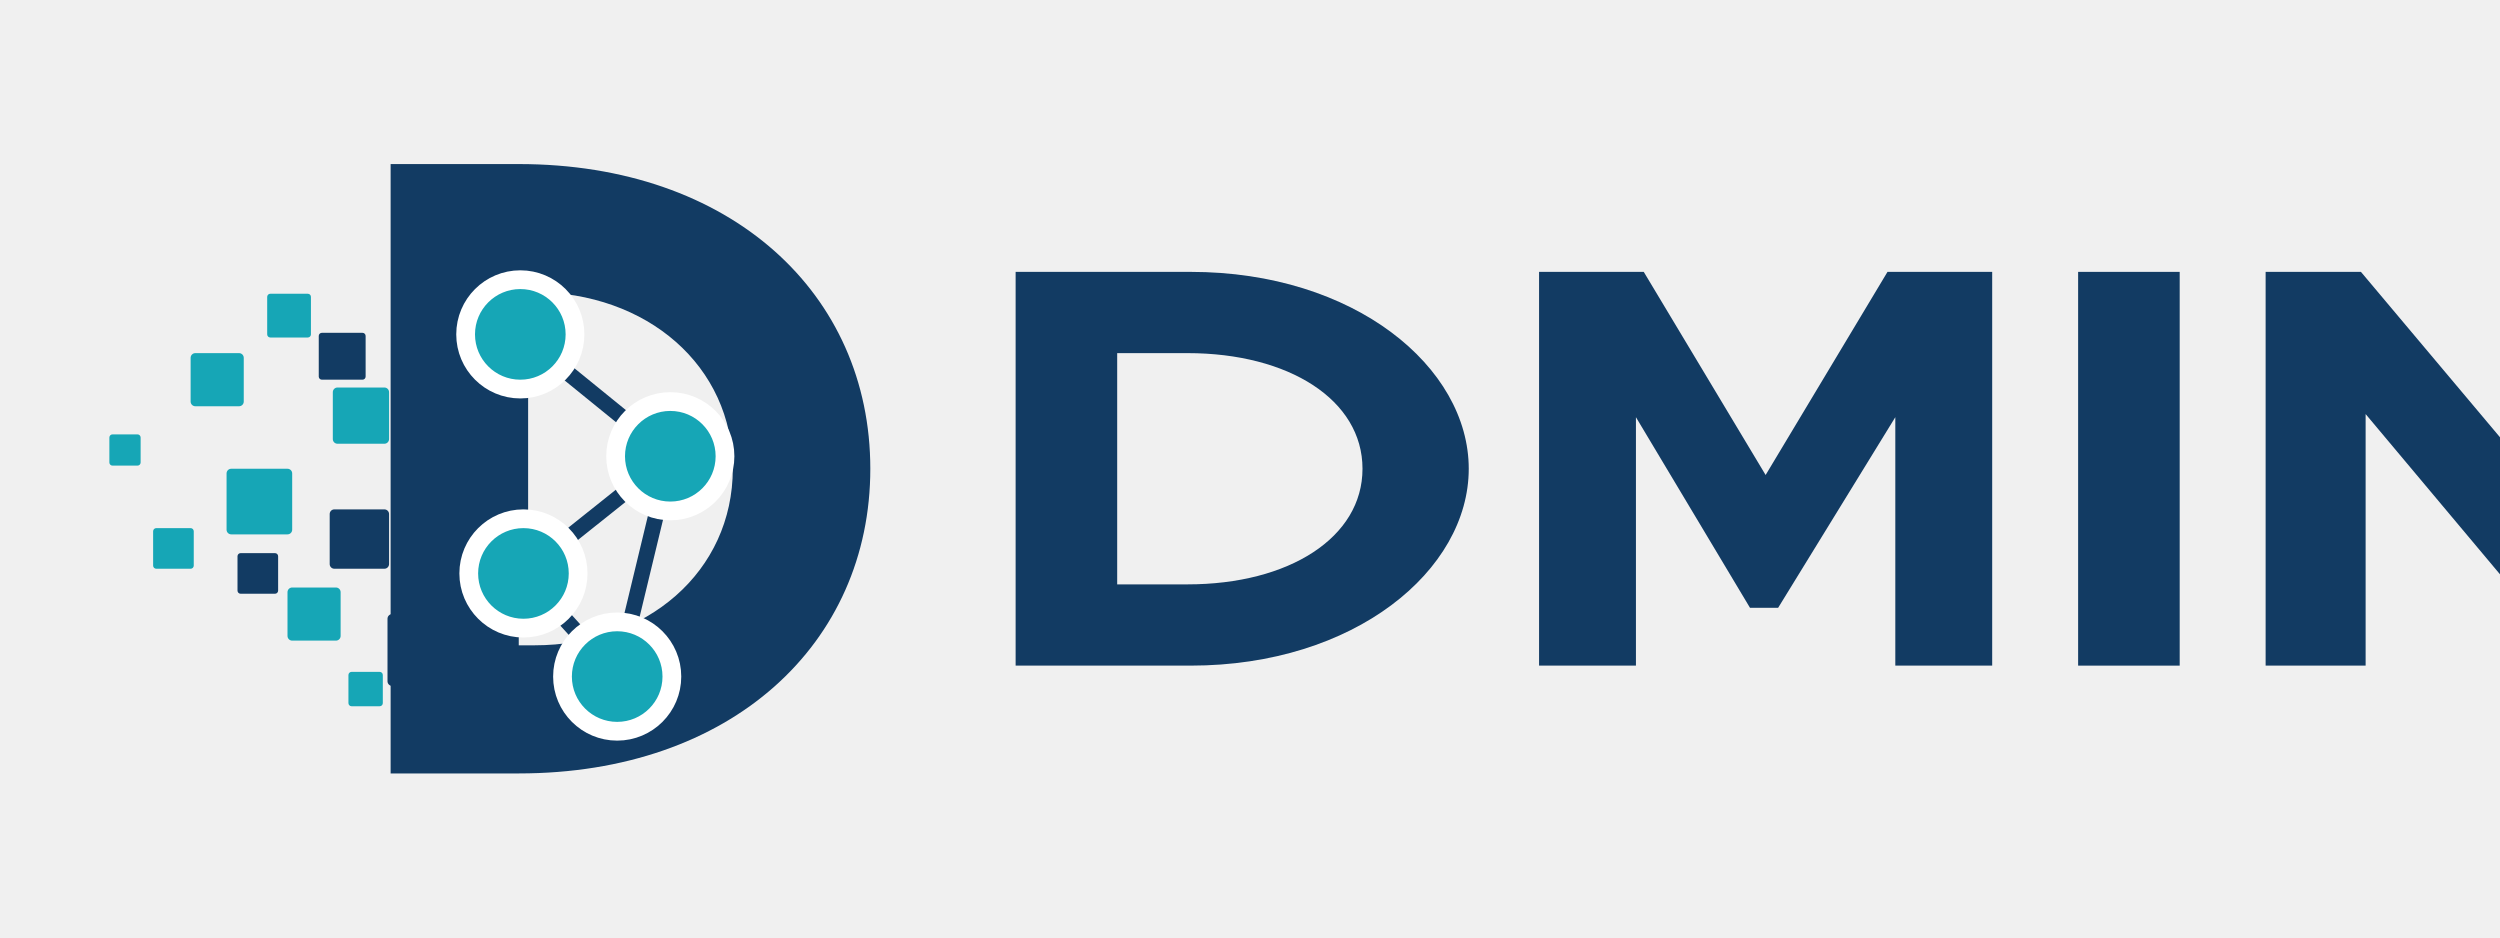
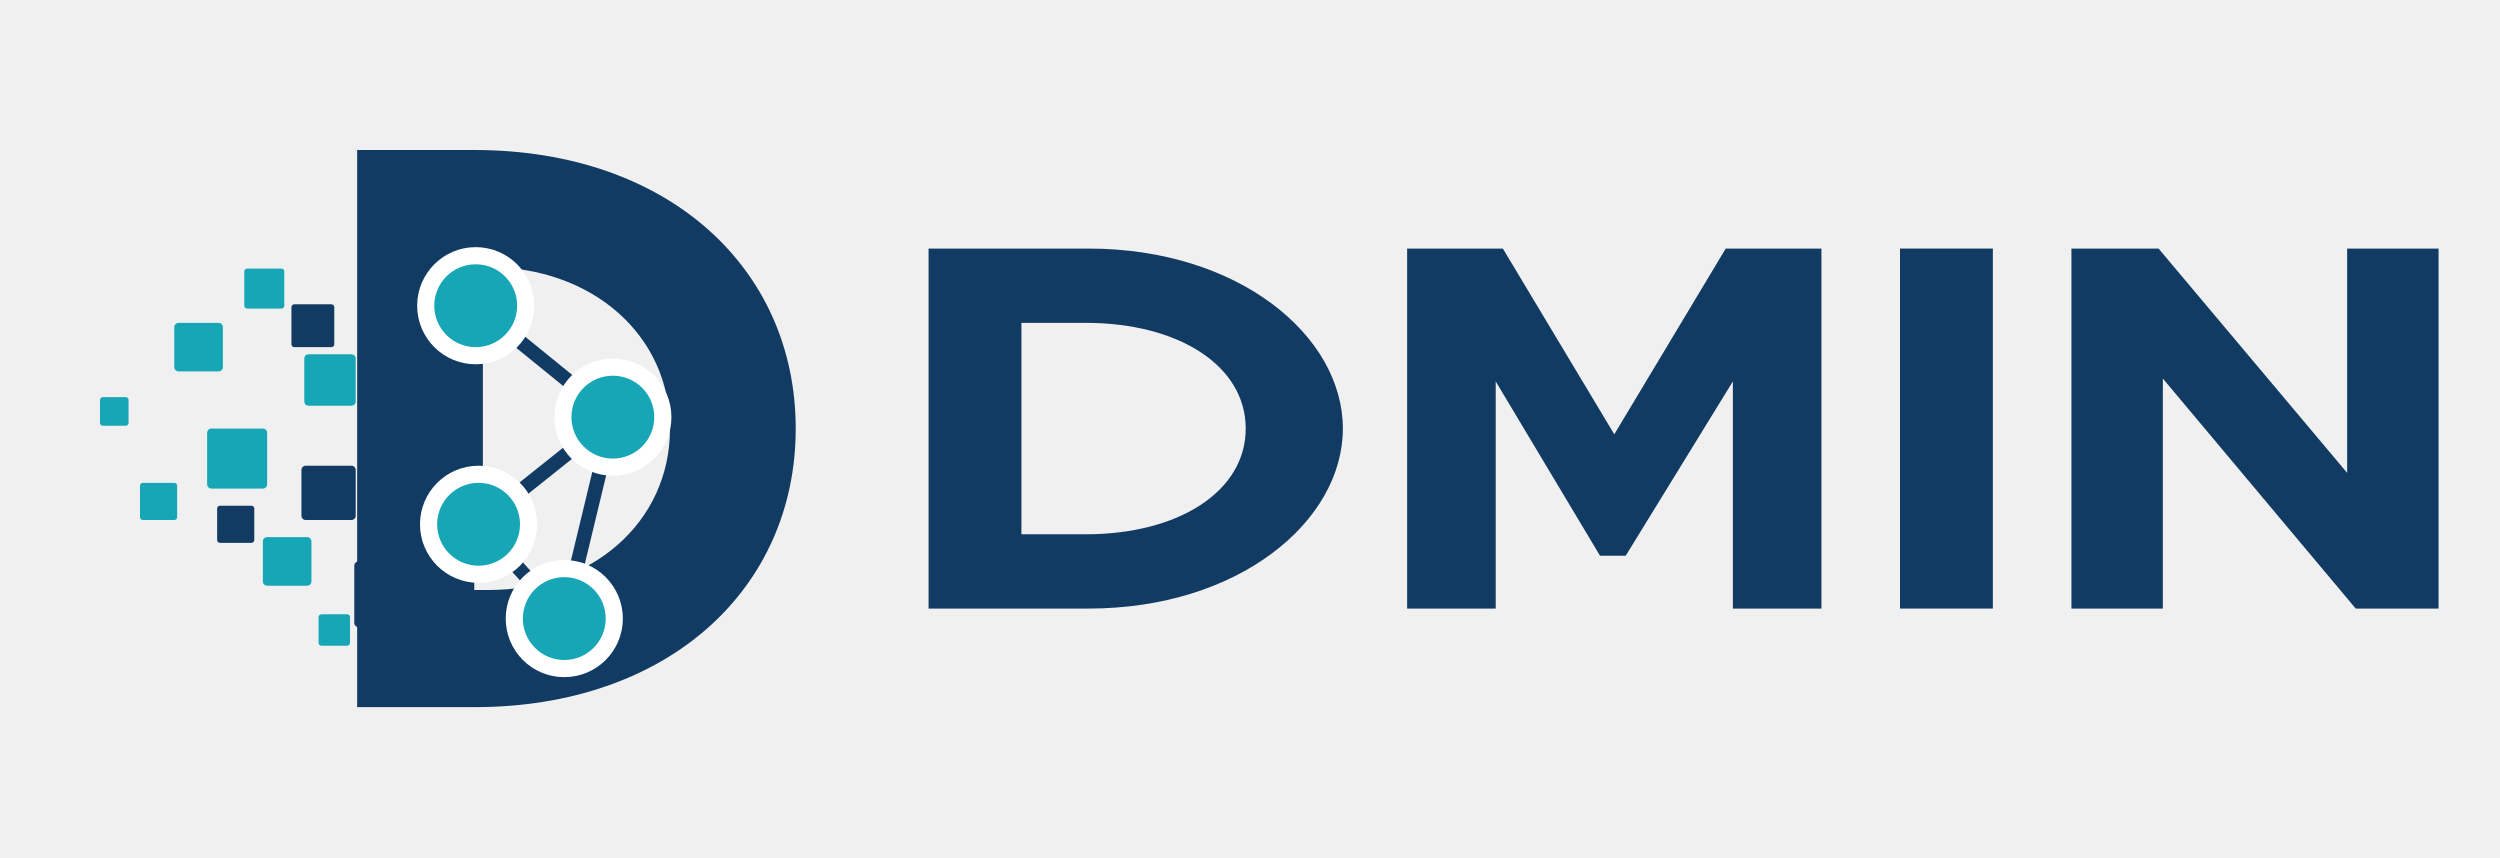
- <svg xmlns="http://www.w3.org/2000/svg" viewBox="0 0 1600 600" role="img" aria-labelledby="title desc">
+ <svg xmlns="http://www.w3.org/2000/svg" viewBox="0 0 1750 600" role="img" aria-labelledby="title desc">
  <g id="mark">
    <g fill="#16A6B6">
      <rect x="70" y="278" width="20" height="20" rx="2" />
      <rect x="98" y="338" width="26" height="26" rx="2" />
      <rect x="122" y="226" width="34" height="34" rx="3" />
      <rect x="145" y="300" width="42" height="42" rx="3" />
      <rect x="171" y="188" width="28" height="28" rx="2" />
      <rect x="184" y="376" width="34" height="34" rx="3" />
      <rect x="213" y="248" width="36" height="36" rx="3" />
      <rect x="223" y="430" width="22" height="22" rx="2" />
    </g>
    <g fill="#123B63">
      <rect x="152" y="354" width="26" height="26" rx="2" />
      <rect x="204" y="213" width="30" height="30" rx="2" />
      <rect x="211" y="326" width="38" height="38" rx="3" />
      <rect x="248" y="393" width="46" height="46" rx="3" />
    </g>
    <path fill="#123B63" fill-rule="evenodd" d="M250 105H332              C468 105 557 188 557 300              S468 495 332 495H250V105              Z              M332 187V413H342              C414 413 469 366 469 300              S414 187 342 187H332Z" />
    <g fill="none" stroke="#123B63" stroke-width="10" stroke-linecap="round" stroke-linejoin="round">
      <path d="M333 214L429 292L335 367L395 433" />
      <path d="M333 214V367" />
      <path d="M429 292L395 433" />
    </g>
    <g fill="#16A6B6" stroke="#FFFFFF" stroke-width="12">
      <circle cx="333" cy="214" r="35" />
      <circle cx="429" cy="292" r="35" />
      <circle cx="335" cy="367" r="35" />
      <circle cx="395" cy="433" r="35" />
    </g>
  </g>
  <g id="wordmark" fill="#123B63" transform="translate(650 174)">
    <path fill-rule="evenodd" d="M0 0H112              C217 0 290 61 290 126              S217 252 112 252H0V0              Z              M65 52V200H110              C175 200 222 170 222 126              S175 52 110 52H65Z" />
    <path d="M335 252V0H402              L480 130L558 0H625V252H563V93              L488 215H470L397 93V252H335Z" />
    <path d="M680 0H745V252H680Z" />
    <path d="M800 252V0H861              L993 157V0H1057V252H999              L864 91V252H800Z" />
  </g>
</svg>
